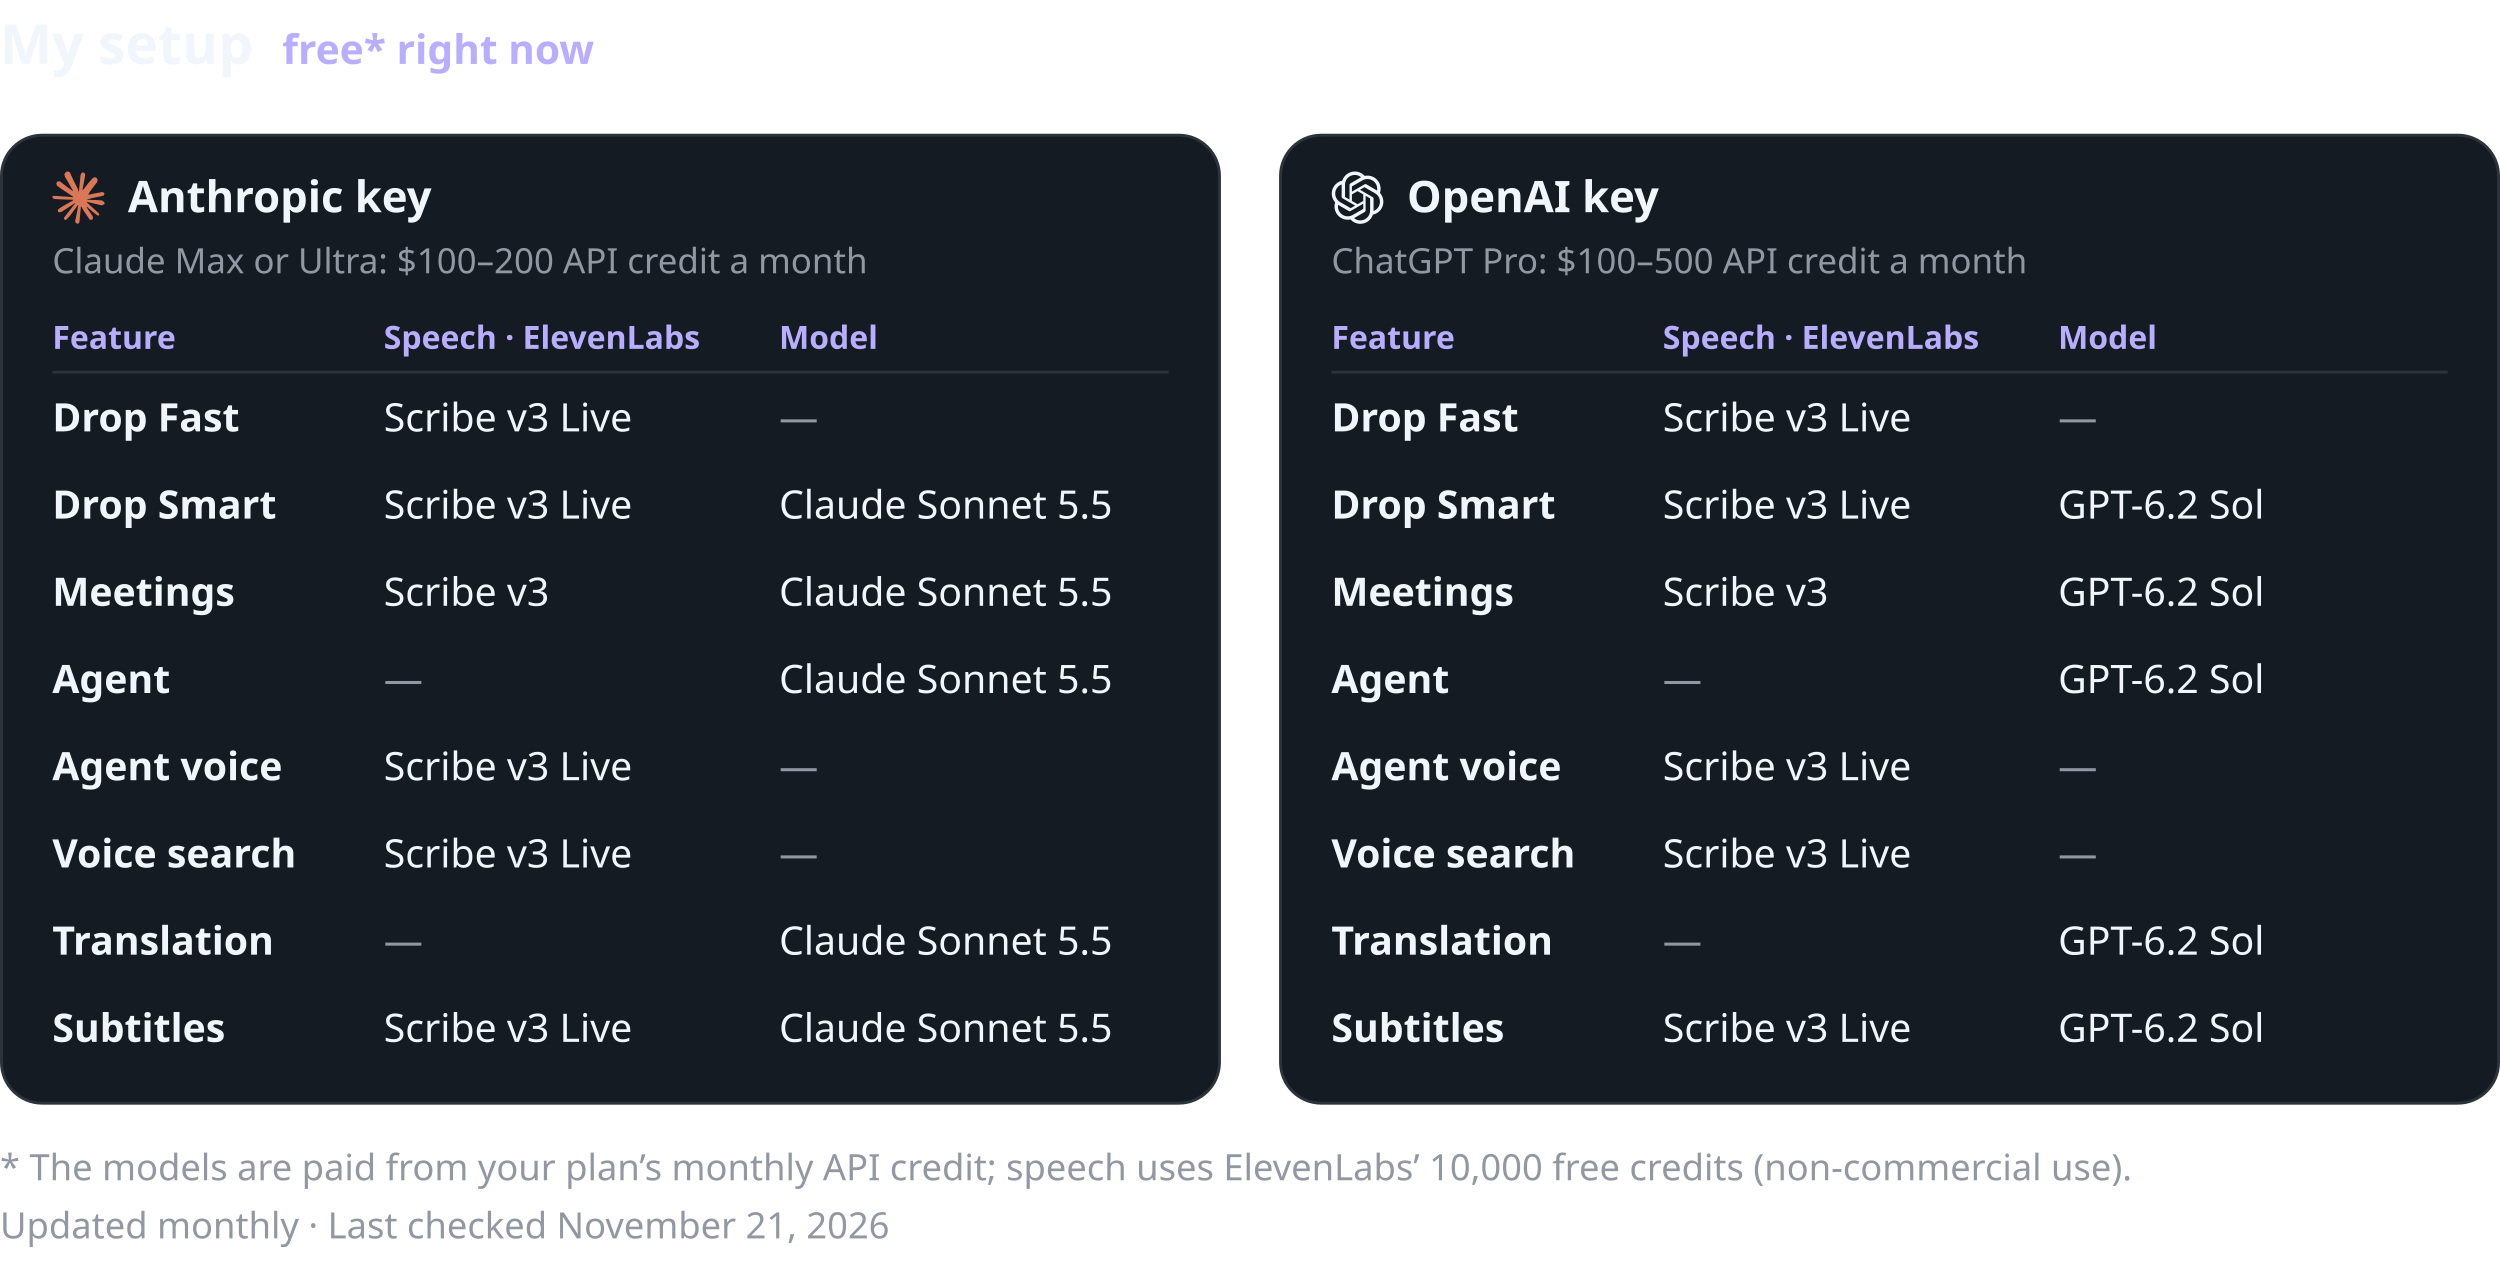
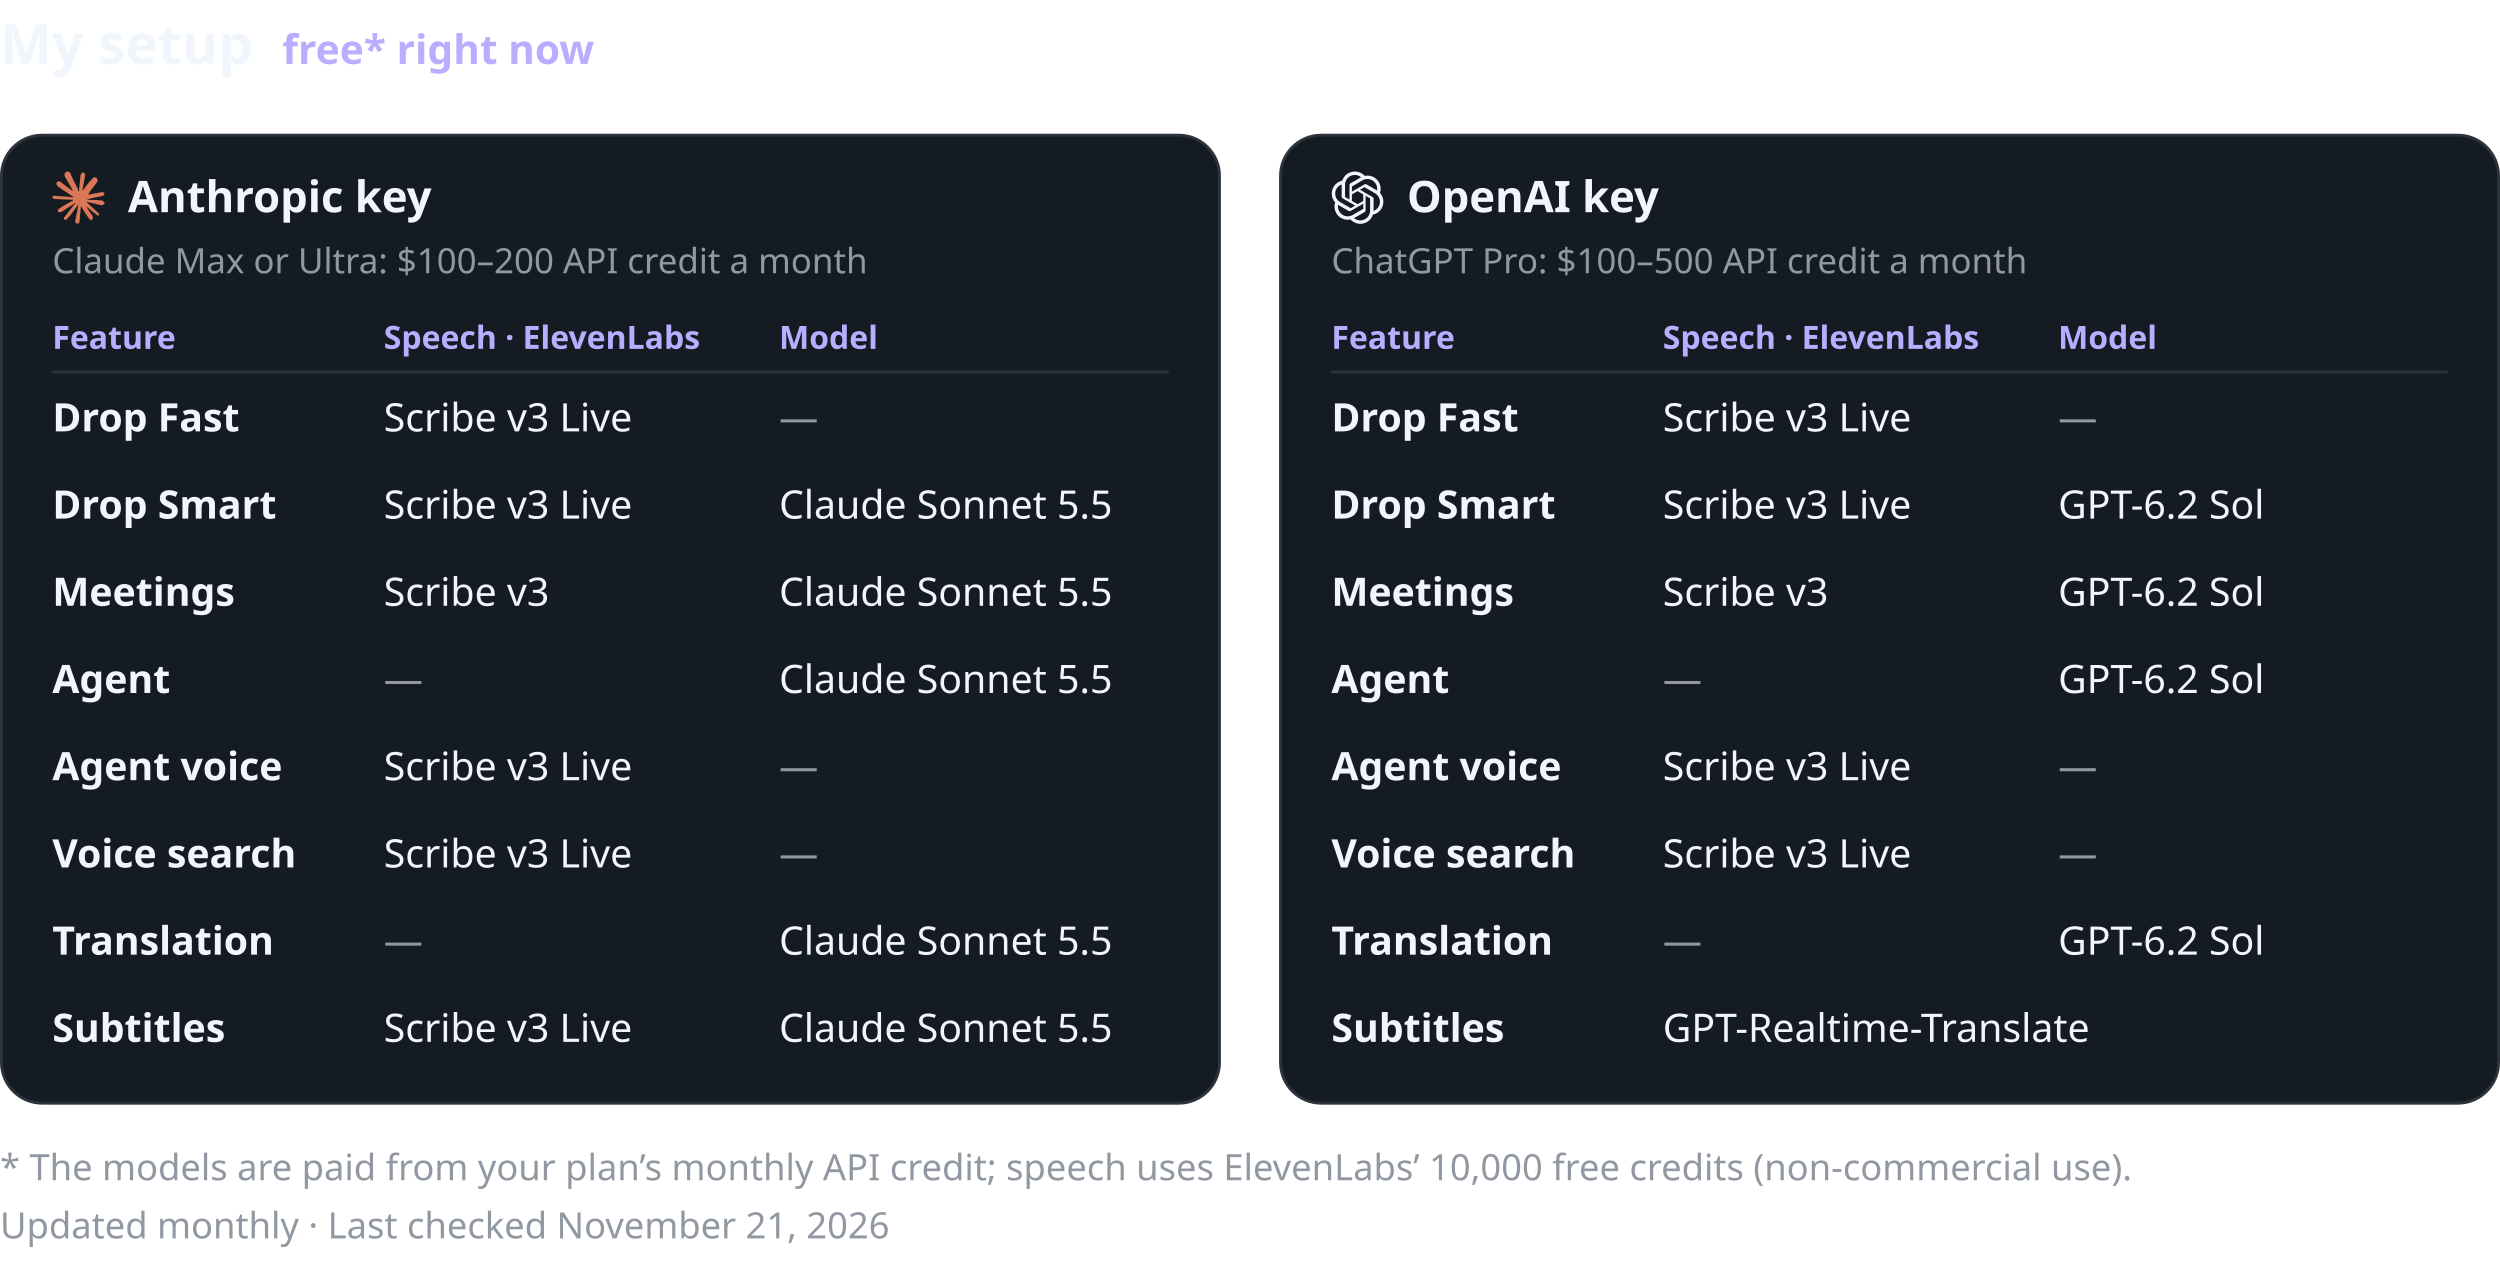
<svg xmlns="http://www.w3.org/2000/svg" width="860" height="434" viewBox="0 0 860 434">
  <text x="0" y="22" font-family="-apple-system, BlinkMacSystemFont, 'Segoe UI', 'Noto Sans', Helvetica, Arial, sans-serif" font-size="19" font-weight="700" fill="#f0f6fc">My setup<tspan dx="10" font-size="14" font-weight="600" fill="#b8adff">free* right now</tspan>
  </text>
  <rect x="0.5" y="46.5" width="419.0" height="333" rx="14" fill="#151b23" stroke="#2d333b" />
  <svg x="18.0" y="59" width="18" height="18" fill="#d97757" role="img" viewBox="0 0 24 24">
    <path d="m4.714 15.956 4.717-2.647.079-.231-.079-.128h-.231l-.789-.049-2.696-.073-2.337-.097-2.265-.121-.571-.121-.534-.704.055-.352.48-.322.686.061 1.518.103 2.277.158 1.651.097 2.447.255h.389l.055-.158-.134-.097-.103-.097L6.973 9.836l-2.55-1.688-1.336-.971-.723-.492-.364-.461-.158-1.008.656-.723.88.061.225.061.892.686 1.906 1.475 2.489 1.834.364.303.146-.103.018-.073-.164-.273-1.354-2.447-1.445-2.489-.643-1.032-.17-.619c-.061-.255-.103-.467-.103-.729L6.287.134 6.7 0l.996.134.419.364.619 1.415 1.002 2.228 1.554 3.03.455.898.243.832.091.255h.158v-.146l.128-1.706.237-2.095.231-2.696.079-.759.376-.911.747-.492.583.279.48.686-.067.443-.285 1.852-.559 2.902-.364 1.943h.212l.243-.243.984-1.305 1.651-2.064.729-.82.85-.905.546-.431h1.032l.759 1.129-.34 1.166-1.062 1.348-.88 1.141-1.263 1.7-.789 1.36.073.109.188-.018 2.853-.607 1.542-.279 1.84-.316.832.389.091.395-.328.807-1.967.486-2.307.461-3.436.814-.043.03.049.061 1.548.146.662.036h1.621l3.018.225.789.522.474.638-.079.486-1.214.619-1.639-.389-3.825-.911-1.311-.328h-.182v.109l1.093 1.069 2.003 1.809 2.507 2.331.128.577-.322.455-.34-.049-2.204-1.657-.85-.747-1.925-1.621h-.128v.17l.443.65 2.344 3.521.121 1.081-.17.352-.607.212-.668-.121-1.372-1.925L14.38 17.959l-1.141-1.943-.14.079-.674 7.255-.316.37-.729.279-.607-.461-.322-.747.322-1.475.389-1.925.316-1.53.285-1.9.17-.631-.012-.043-.14.018-1.433 1.967-2.18 2.945-1.724 1.846-.413.164-.716-.37.067-.662.401-.589 2.386-3.036 1.439-1.882.929-1.087-.006-.158h-.055l-6.338 4.116-1.129.146-.486-.455.061-.747.231-.243 1.906-1.311Z" />
  </svg>
  <text x="44.0" y="73" font-family="-apple-system, BlinkMacSystemFont, 'Segoe UI', 'Noto Sans', Helvetica, Arial, sans-serif" font-size="15" font-weight="600" fill="#f0f6fc">Anthropic key</text>
  <text x="18.0" y="94" font-family="-apple-system, BlinkMacSystemFont, 'Segoe UI', 'Noto Sans', Helvetica, Arial, sans-serif" font-size="12.0" fill="#9198a1">Claude Max or Ultra: $100–200 API credit a month</text>
  <text x="18.0" y="120" font-family="-apple-system, BlinkMacSystemFont, 'Segoe UI', 'Noto Sans', Helvetica, Arial, sans-serif" font-size="11.0" font-weight="600" fill="#b8adff">Feature</text>
  <text x="132.0" y="120" font-family="-apple-system, BlinkMacSystemFont, 'Segoe UI', 'Noto Sans', Helvetica, Arial, sans-serif" font-size="11.0" font-weight="600" fill="#b8adff">Speech · ElevenLabs</text>
  <text x="268.0" y="120" font-family="-apple-system, BlinkMacSystemFont, 'Segoe UI', 'Noto Sans', Helvetica, Arial, sans-serif" font-size="11.0" font-weight="600" fill="#b8adff">Model</text>
  <line x1="18.0" y1="128" x2="402.0" y2="128" stroke="#2d333b" />
  <text x="18.0" y="148.4" font-family="-apple-system, BlinkMacSystemFont, 'Segoe UI', 'Noto Sans', Helvetica, Arial, sans-serif" font-size="13.5" font-weight="600" fill="#f0f6fc">Drop Fast</text>
  <text x="132.0" y="148.4" font-family="-apple-system, BlinkMacSystemFont, 'Segoe UI', 'Noto Sans', Helvetica, Arial, sans-serif" font-size="13.5" font-weight="400" fill="#f0f6fc">Scribe v3 Live</text>
  <text x="268.0" y="148.4" font-family="-apple-system, BlinkMacSystemFont, 'Segoe UI', 'Noto Sans', Helvetica, Arial, sans-serif" font-size="13.5" font-weight="400" fill="#9198a1">—</text>
  <text x="18.0" y="178.4" font-family="-apple-system, BlinkMacSystemFont, 'Segoe UI', 'Noto Sans', Helvetica, Arial, sans-serif" font-size="13.5" font-weight="600" fill="#f0f6fc">Drop Smart</text>
  <text x="132.0" y="178.4" font-family="-apple-system, BlinkMacSystemFont, 'Segoe UI', 'Noto Sans', Helvetica, Arial, sans-serif" font-size="13.5" font-weight="400" fill="#f0f6fc">Scribe v3 Live</text>
  <text x="268.0" y="178.4" font-family="-apple-system, BlinkMacSystemFont, 'Segoe UI', 'Noto Sans', Helvetica, Arial, sans-serif" font-size="13.5" font-weight="400" fill="#f0f6fc">Claude Sonnet 5.5</text>
  <text x="18.0" y="208.4" font-family="-apple-system, BlinkMacSystemFont, 'Segoe UI', 'Noto Sans', Helvetica, Arial, sans-serif" font-size="13.5" font-weight="600" fill="#f0f6fc">Meetings</text>
  <text x="132.0" y="208.4" font-family="-apple-system, BlinkMacSystemFont, 'Segoe UI', 'Noto Sans', Helvetica, Arial, sans-serif" font-size="13.5" font-weight="400" fill="#f0f6fc">Scribe v3</text>
  <text x="268.0" y="208.4" font-family="-apple-system, BlinkMacSystemFont, 'Segoe UI', 'Noto Sans', Helvetica, Arial, sans-serif" font-size="13.5" font-weight="400" fill="#f0f6fc">Claude Sonnet 5.5</text>
  <text x="18.0" y="238.4" font-family="-apple-system, BlinkMacSystemFont, 'Segoe UI', 'Noto Sans', Helvetica, Arial, sans-serif" font-size="13.5" font-weight="600" fill="#f0f6fc">Agent</text>
  <text x="132.0" y="238.4" font-family="-apple-system, BlinkMacSystemFont, 'Segoe UI', 'Noto Sans', Helvetica, Arial, sans-serif" font-size="13.5" font-weight="400" fill="#9198a1">—</text>
  <text x="268.0" y="238.4" font-family="-apple-system, BlinkMacSystemFont, 'Segoe UI', 'Noto Sans', Helvetica, Arial, sans-serif" font-size="13.5" font-weight="400" fill="#f0f6fc">Claude Sonnet 5.5</text>
  <text x="18.0" y="268.4" font-family="-apple-system, BlinkMacSystemFont, 'Segoe UI', 'Noto Sans', Helvetica, Arial, sans-serif" font-size="13.5" font-weight="600" fill="#f0f6fc">Agent voice</text>
  <text x="132.0" y="268.4" font-family="-apple-system, BlinkMacSystemFont, 'Segoe UI', 'Noto Sans', Helvetica, Arial, sans-serif" font-size="13.5" font-weight="400" fill="#f0f6fc">Scribe v3 Live</text>
  <text x="268.0" y="268.4" font-family="-apple-system, BlinkMacSystemFont, 'Segoe UI', 'Noto Sans', Helvetica, Arial, sans-serif" font-size="13.5" font-weight="400" fill="#9198a1">—</text>
  <text x="18.0" y="298.4" font-family="-apple-system, BlinkMacSystemFont, 'Segoe UI', 'Noto Sans', Helvetica, Arial, sans-serif" font-size="13.5" font-weight="600" fill="#f0f6fc">Voice search</text>
  <text x="132.0" y="298.4" font-family="-apple-system, BlinkMacSystemFont, 'Segoe UI', 'Noto Sans', Helvetica, Arial, sans-serif" font-size="13.5" font-weight="400" fill="#f0f6fc">Scribe v3 Live</text>
  <text x="268.0" y="298.4" font-family="-apple-system, BlinkMacSystemFont, 'Segoe UI', 'Noto Sans', Helvetica, Arial, sans-serif" font-size="13.5" font-weight="400" fill="#9198a1">—</text>
  <text x="18.0" y="328.4" font-family="-apple-system, BlinkMacSystemFont, 'Segoe UI', 'Noto Sans', Helvetica, Arial, sans-serif" font-size="13.5" font-weight="600" fill="#f0f6fc">Translation</text>
  <text x="132.0" y="328.4" font-family="-apple-system, BlinkMacSystemFont, 'Segoe UI', 'Noto Sans', Helvetica, Arial, sans-serif" font-size="13.5" font-weight="400" fill="#9198a1">—</text>
  <text x="268.0" y="328.4" font-family="-apple-system, BlinkMacSystemFont, 'Segoe UI', 'Noto Sans', Helvetica, Arial, sans-serif" font-size="13.5" font-weight="400" fill="#f0f6fc">Claude Sonnet 5.5</text>
  <text x="18.0" y="358.4" font-family="-apple-system, BlinkMacSystemFont, 'Segoe UI', 'Noto Sans', Helvetica, Arial, sans-serif" font-size="13.5" font-weight="600" fill="#f0f6fc">Subtitles</text>
  <text x="132.0" y="358.4" font-family="-apple-system, BlinkMacSystemFont, 'Segoe UI', 'Noto Sans', Helvetica, Arial, sans-serif" font-size="13.5" font-weight="400" fill="#f0f6fc">Scribe v3 Live</text>
  <text x="268.0" y="358.4" font-family="-apple-system, BlinkMacSystemFont, 'Segoe UI', 'Noto Sans', Helvetica, Arial, sans-serif" font-size="13.5" font-weight="400" fill="#f0f6fc">Claude Sonnet 5.5</text>
  <rect x="440.5" y="46.5" width="419.0" height="333" rx="14" fill="#151b23" stroke="#2d333b" />
  <svg x="458.0" y="59" width="18" height="18" fill="#f0f6fc" role="img" viewBox="0 0 24 24">
    <path d="M22.282 9.821a5.985 5.985 0 0 0-.516-4.911 6.046 6.046 0 0 0-6.51-2.9A6.065 6.065 0 0 0 4.981 4.182a5.985 5.985 0 0 0-3.998 2.9 6.046 6.046 0 0 0 .743 7.097 5.98 5.98 0 0 0 .511 4.911 6.051 6.051 0 0 0 6.515 2.9A5.985 5.985 0 0 0 13.26 24a6.056 6.056 0 0 0 5.772-4.206 5.989 5.989 0 0 0 3.998-2.9 6.056 6.056 0 0 0-.748-7.073zm-9.022 12.608a4.476 4.476 0 0 1-2.876-1.041l.142-.08 4.778-2.758a.795.795 0 0 0 .393-.681v-6.737l2.02 1.169a.071.071 0 0 1 .038.052v5.583a4.504 4.504 0 0 1-4.495 4.494zm-9.661-4.125a4.471 4.471 0 0 1-.535-3.014l.142.085 4.783 2.758a.771.771 0 0 0 .781 0l5.843-3.369v2.332a.08.08 0 0 1-.033.061L9.74 19.95a4.499 4.499 0 0 1-6.141-1.646zM2.341 7.896a4.485 4.485 0 0 1 2.365-1.973V11.6a.766.766 0 0 0 .388.676l5.814 3.354-2.02 1.169a.076.076 0 0 1-.071 0l-4.83-2.787A4.504 4.504 0 0 1 2.341 7.872zm16.596 3.856L13.104 8.364 15.119 7.2a.076.076 0 0 1 .071 0l4.83 2.791a4.494 4.494 0 0 1-.676 8.104v-5.677a.79.79 0 0 0-.407-.667zm2.011-3.023l-.142-.085-4.774-2.782a.776.776 0 0 0-.785 0L9.409 9.23V6.897a.066.066 0 0 1 .028-.061l4.83-2.787a4.499 4.499 0 0 1 6.68 4.66zM8.306 12.863l-2.02-1.164a.08.08 0 0 1-.038-.057V6.074a4.499 4.499 0 0 1 7.376-3.454l-.142.081L8.704 5.459a.795.795 0 0 0-.393.681zm1.098-2.365l2.602-1.5 2.607 1.5v2.999l-2.597 1.5-2.607-1.5Z" />
  </svg>
  <text x="484.0" y="73" font-family="-apple-system, BlinkMacSystemFont, 'Segoe UI', 'Noto Sans', Helvetica, Arial, sans-serif" font-size="15" font-weight="600" fill="#f0f6fc">OpenAI key</text>
  <text x="458.0" y="94" font-family="-apple-system, BlinkMacSystemFont, 'Segoe UI', 'Noto Sans', Helvetica, Arial, sans-serif" font-size="12.0" fill="#9198a1">ChatGPT Pro: $100–500 API credit a month</text>
  <text x="458.0" y="120" font-family="-apple-system, BlinkMacSystemFont, 'Segoe UI', 'Noto Sans', Helvetica, Arial, sans-serif" font-size="11.0" font-weight="600" fill="#b8adff">Feature</text>
  <text x="572.0" y="120" font-family="-apple-system, BlinkMacSystemFont, 'Segoe UI', 'Noto Sans', Helvetica, Arial, sans-serif" font-size="11.0" font-weight="600" fill="#b8adff">Speech · ElevenLabs</text>
  <text x="708.0" y="120" font-family="-apple-system, BlinkMacSystemFont, 'Segoe UI', 'Noto Sans', Helvetica, Arial, sans-serif" font-size="11.0" font-weight="600" fill="#b8adff">Model</text>
  <line x1="458.0" y1="128" x2="842.0" y2="128" stroke="#2d333b" />
  <text x="458.0" y="148.4" font-family="-apple-system, BlinkMacSystemFont, 'Segoe UI', 'Noto Sans', Helvetica, Arial, sans-serif" font-size="13.5" font-weight="600" fill="#f0f6fc">Drop Fast</text>
  <text x="572.0" y="148.4" font-family="-apple-system, BlinkMacSystemFont, 'Segoe UI', 'Noto Sans', Helvetica, Arial, sans-serif" font-size="13.5" font-weight="400" fill="#f0f6fc">Scribe v3 Live</text>
  <text x="708.0" y="148.4" font-family="-apple-system, BlinkMacSystemFont, 'Segoe UI', 'Noto Sans', Helvetica, Arial, sans-serif" font-size="13.5" font-weight="400" fill="#9198a1">—</text>
  <text x="458.0" y="178.4" font-family="-apple-system, BlinkMacSystemFont, 'Segoe UI', 'Noto Sans', Helvetica, Arial, sans-serif" font-size="13.5" font-weight="600" fill="#f0f6fc">Drop Smart</text>
  <text x="572.0" y="178.4" font-family="-apple-system, BlinkMacSystemFont, 'Segoe UI', 'Noto Sans', Helvetica, Arial, sans-serif" font-size="13.5" font-weight="400" fill="#f0f6fc">Scribe v3 Live</text>
  <text x="708.0" y="178.4" font-family="-apple-system, BlinkMacSystemFont, 'Segoe UI', 'Noto Sans', Helvetica, Arial, sans-serif" font-size="13.5" font-weight="400" fill="#f0f6fc">GPT-6.2 Sol</text>
  <text x="458.0" y="208.4" font-family="-apple-system, BlinkMacSystemFont, 'Segoe UI', 'Noto Sans', Helvetica, Arial, sans-serif" font-size="13.5" font-weight="600" fill="#f0f6fc">Meetings</text>
  <text x="572.0" y="208.4" font-family="-apple-system, BlinkMacSystemFont, 'Segoe UI', 'Noto Sans', Helvetica, Arial, sans-serif" font-size="13.5" font-weight="400" fill="#f0f6fc">Scribe v3</text>
  <text x="708.0" y="208.4" font-family="-apple-system, BlinkMacSystemFont, 'Segoe UI', 'Noto Sans', Helvetica, Arial, sans-serif" font-size="13.5" font-weight="400" fill="#f0f6fc">GPT-6.2 Sol</text>
  <text x="458.0" y="238.4" font-family="-apple-system, BlinkMacSystemFont, 'Segoe UI', 'Noto Sans', Helvetica, Arial, sans-serif" font-size="13.5" font-weight="600" fill="#f0f6fc">Agent</text>
  <text x="572.0" y="238.4" font-family="-apple-system, BlinkMacSystemFont, 'Segoe UI', 'Noto Sans', Helvetica, Arial, sans-serif" font-size="13.5" font-weight="400" fill="#9198a1">—</text>
  <text x="708.0" y="238.4" font-family="-apple-system, BlinkMacSystemFont, 'Segoe UI', 'Noto Sans', Helvetica, Arial, sans-serif" font-size="13.5" font-weight="400" fill="#f0f6fc">GPT-6.2 Sol</text>
  <text x="458.0" y="268.4" font-family="-apple-system, BlinkMacSystemFont, 'Segoe UI', 'Noto Sans', Helvetica, Arial, sans-serif" font-size="13.5" font-weight="600" fill="#f0f6fc">Agent voice</text>
  <text x="572.0" y="268.4" font-family="-apple-system, BlinkMacSystemFont, 'Segoe UI', 'Noto Sans', Helvetica, Arial, sans-serif" font-size="13.5" font-weight="400" fill="#f0f6fc">Scribe v3 Live</text>
  <text x="708.0" y="268.4" font-family="-apple-system, BlinkMacSystemFont, 'Segoe UI', 'Noto Sans', Helvetica, Arial, sans-serif" font-size="13.5" font-weight="400" fill="#9198a1">—</text>
  <text x="458.0" y="298.4" font-family="-apple-system, BlinkMacSystemFont, 'Segoe UI', 'Noto Sans', Helvetica, Arial, sans-serif" font-size="13.5" font-weight="600" fill="#f0f6fc">Voice search</text>
  <text x="572.0" y="298.4" font-family="-apple-system, BlinkMacSystemFont, 'Segoe UI', 'Noto Sans', Helvetica, Arial, sans-serif" font-size="13.5" font-weight="400" fill="#f0f6fc">Scribe v3 Live</text>
  <text x="708.0" y="298.4" font-family="-apple-system, BlinkMacSystemFont, 'Segoe UI', 'Noto Sans', Helvetica, Arial, sans-serif" font-size="13.5" font-weight="400" fill="#9198a1">—</text>
  <text x="458.0" y="328.4" font-family="-apple-system, BlinkMacSystemFont, 'Segoe UI', 'Noto Sans', Helvetica, Arial, sans-serif" font-size="13.5" font-weight="600" fill="#f0f6fc">Translation</text>
  <text x="572.0" y="328.4" font-family="-apple-system, BlinkMacSystemFont, 'Segoe UI', 'Noto Sans', Helvetica, Arial, sans-serif" font-size="13.5" font-weight="400" fill="#9198a1">—</text>
  <text x="708.0" y="328.4" font-family="-apple-system, BlinkMacSystemFont, 'Segoe UI', 'Noto Sans', Helvetica, Arial, sans-serif" font-size="13.5" font-weight="400" fill="#f0f6fc">GPT-6.2 Sol</text>
  <text x="458.0" y="358.4" font-family="-apple-system, BlinkMacSystemFont, 'Segoe UI', 'Noto Sans', Helvetica, Arial, sans-serif" font-size="13.5" font-weight="600" fill="#f0f6fc">Subtitles</text>
-   <text x="572.0" y="358.4" font-family="-apple-system, BlinkMacSystemFont, 'Segoe UI', 'Noto Sans', Helvetica, Arial, sans-serif" font-size="13.5" font-weight="400" fill="#f0f6fc">Scribe v3 Live</text>
-   <text x="708.0" y="358.4" font-family="-apple-system, BlinkMacSystemFont, 'Segoe UI', 'Noto Sans', Helvetica, Arial, sans-serif" font-size="13.5" font-weight="400" fill="#f0f6fc">GPT-6.2 Sol</text>
+   <text x="572.0" y="358.4" font-family="-apple-system, BlinkMacSystemFont, 'Segoe UI', 'Noto Sans', Helvetica, Arial, sans-serif" font-size="13.5" font-weight="400" fill="#f0f6fc">GPT-Realtime-Translate</text>
  <text x="0" y="406" font-family="-apple-system, BlinkMacSystemFont, 'Segoe UI', 'Noto Sans', Helvetica, Arial, sans-serif" font-size="12.5" fill="#9198a1">* The models are paid from your plan’s monthly API credit; speech uses ElevenLabs’ 10,000 free credits (non-commercial use).</text>
  <text x="0" y="426" font-family="-apple-system, BlinkMacSystemFont, 'Segoe UI', 'Noto Sans', Helvetica, Arial, sans-serif" font-size="12.5" fill="#9198a1">Updated monthly · Last checked November 21, 2026</text>
</svg>
